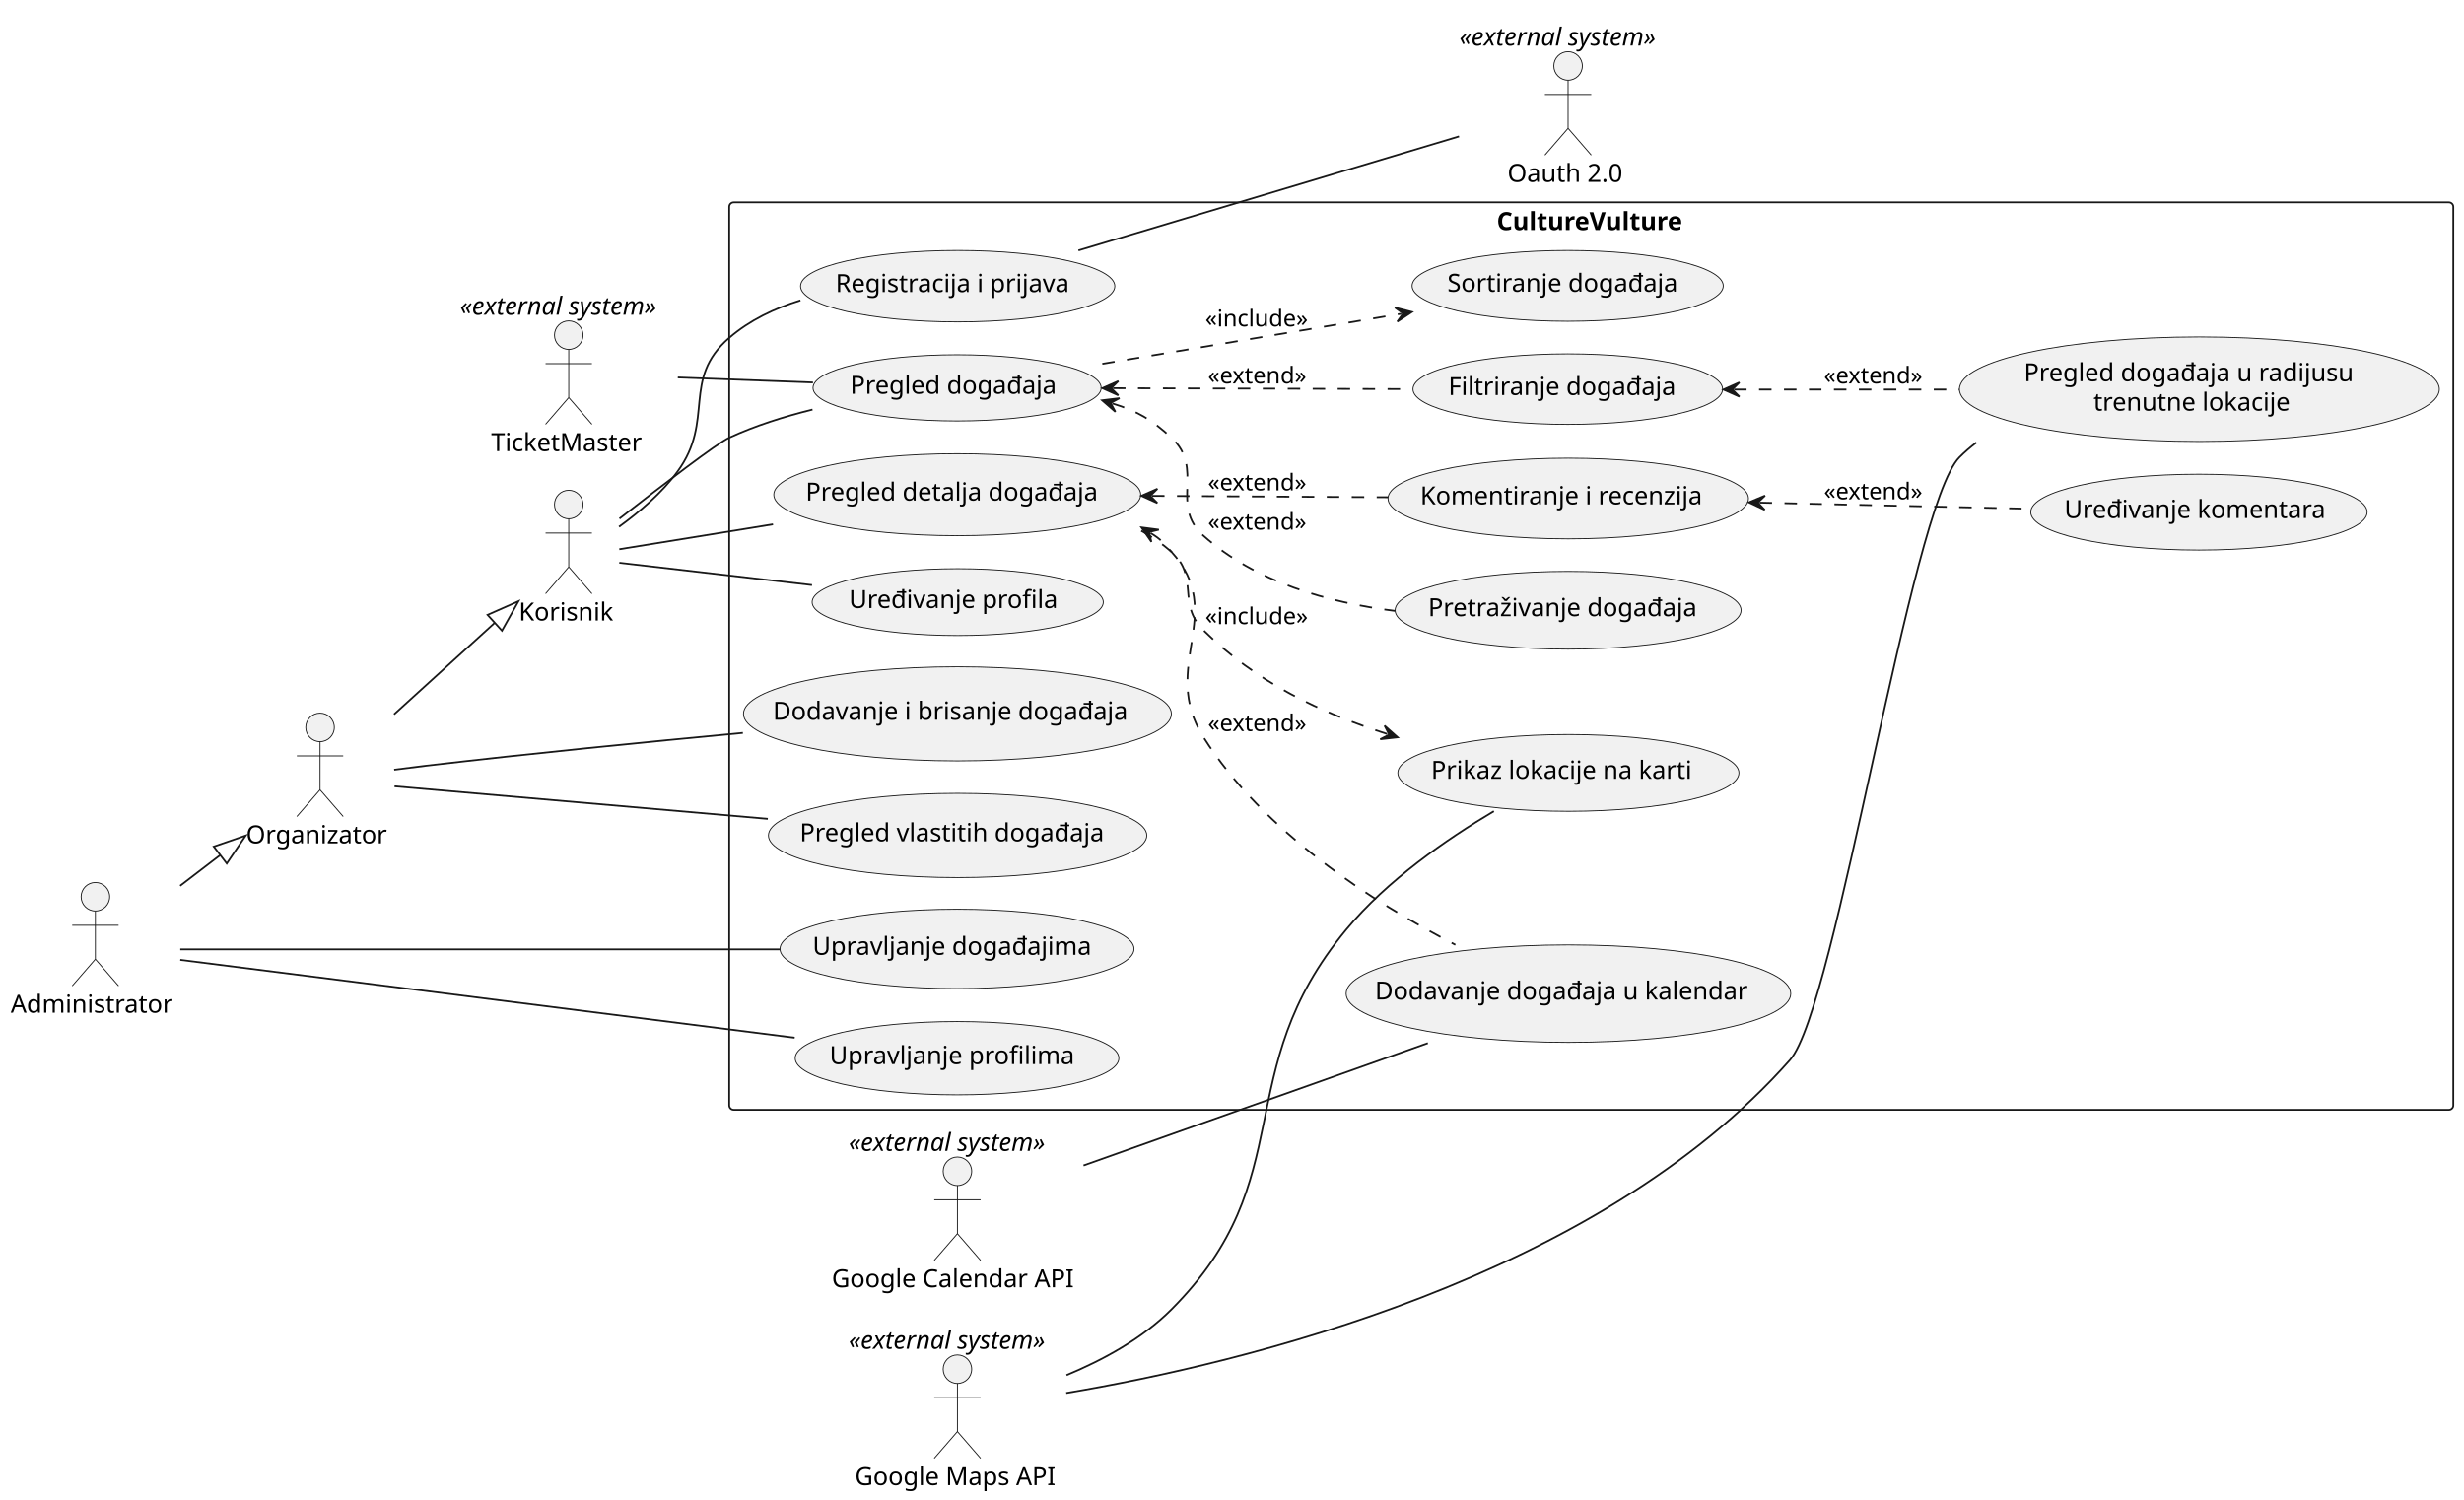
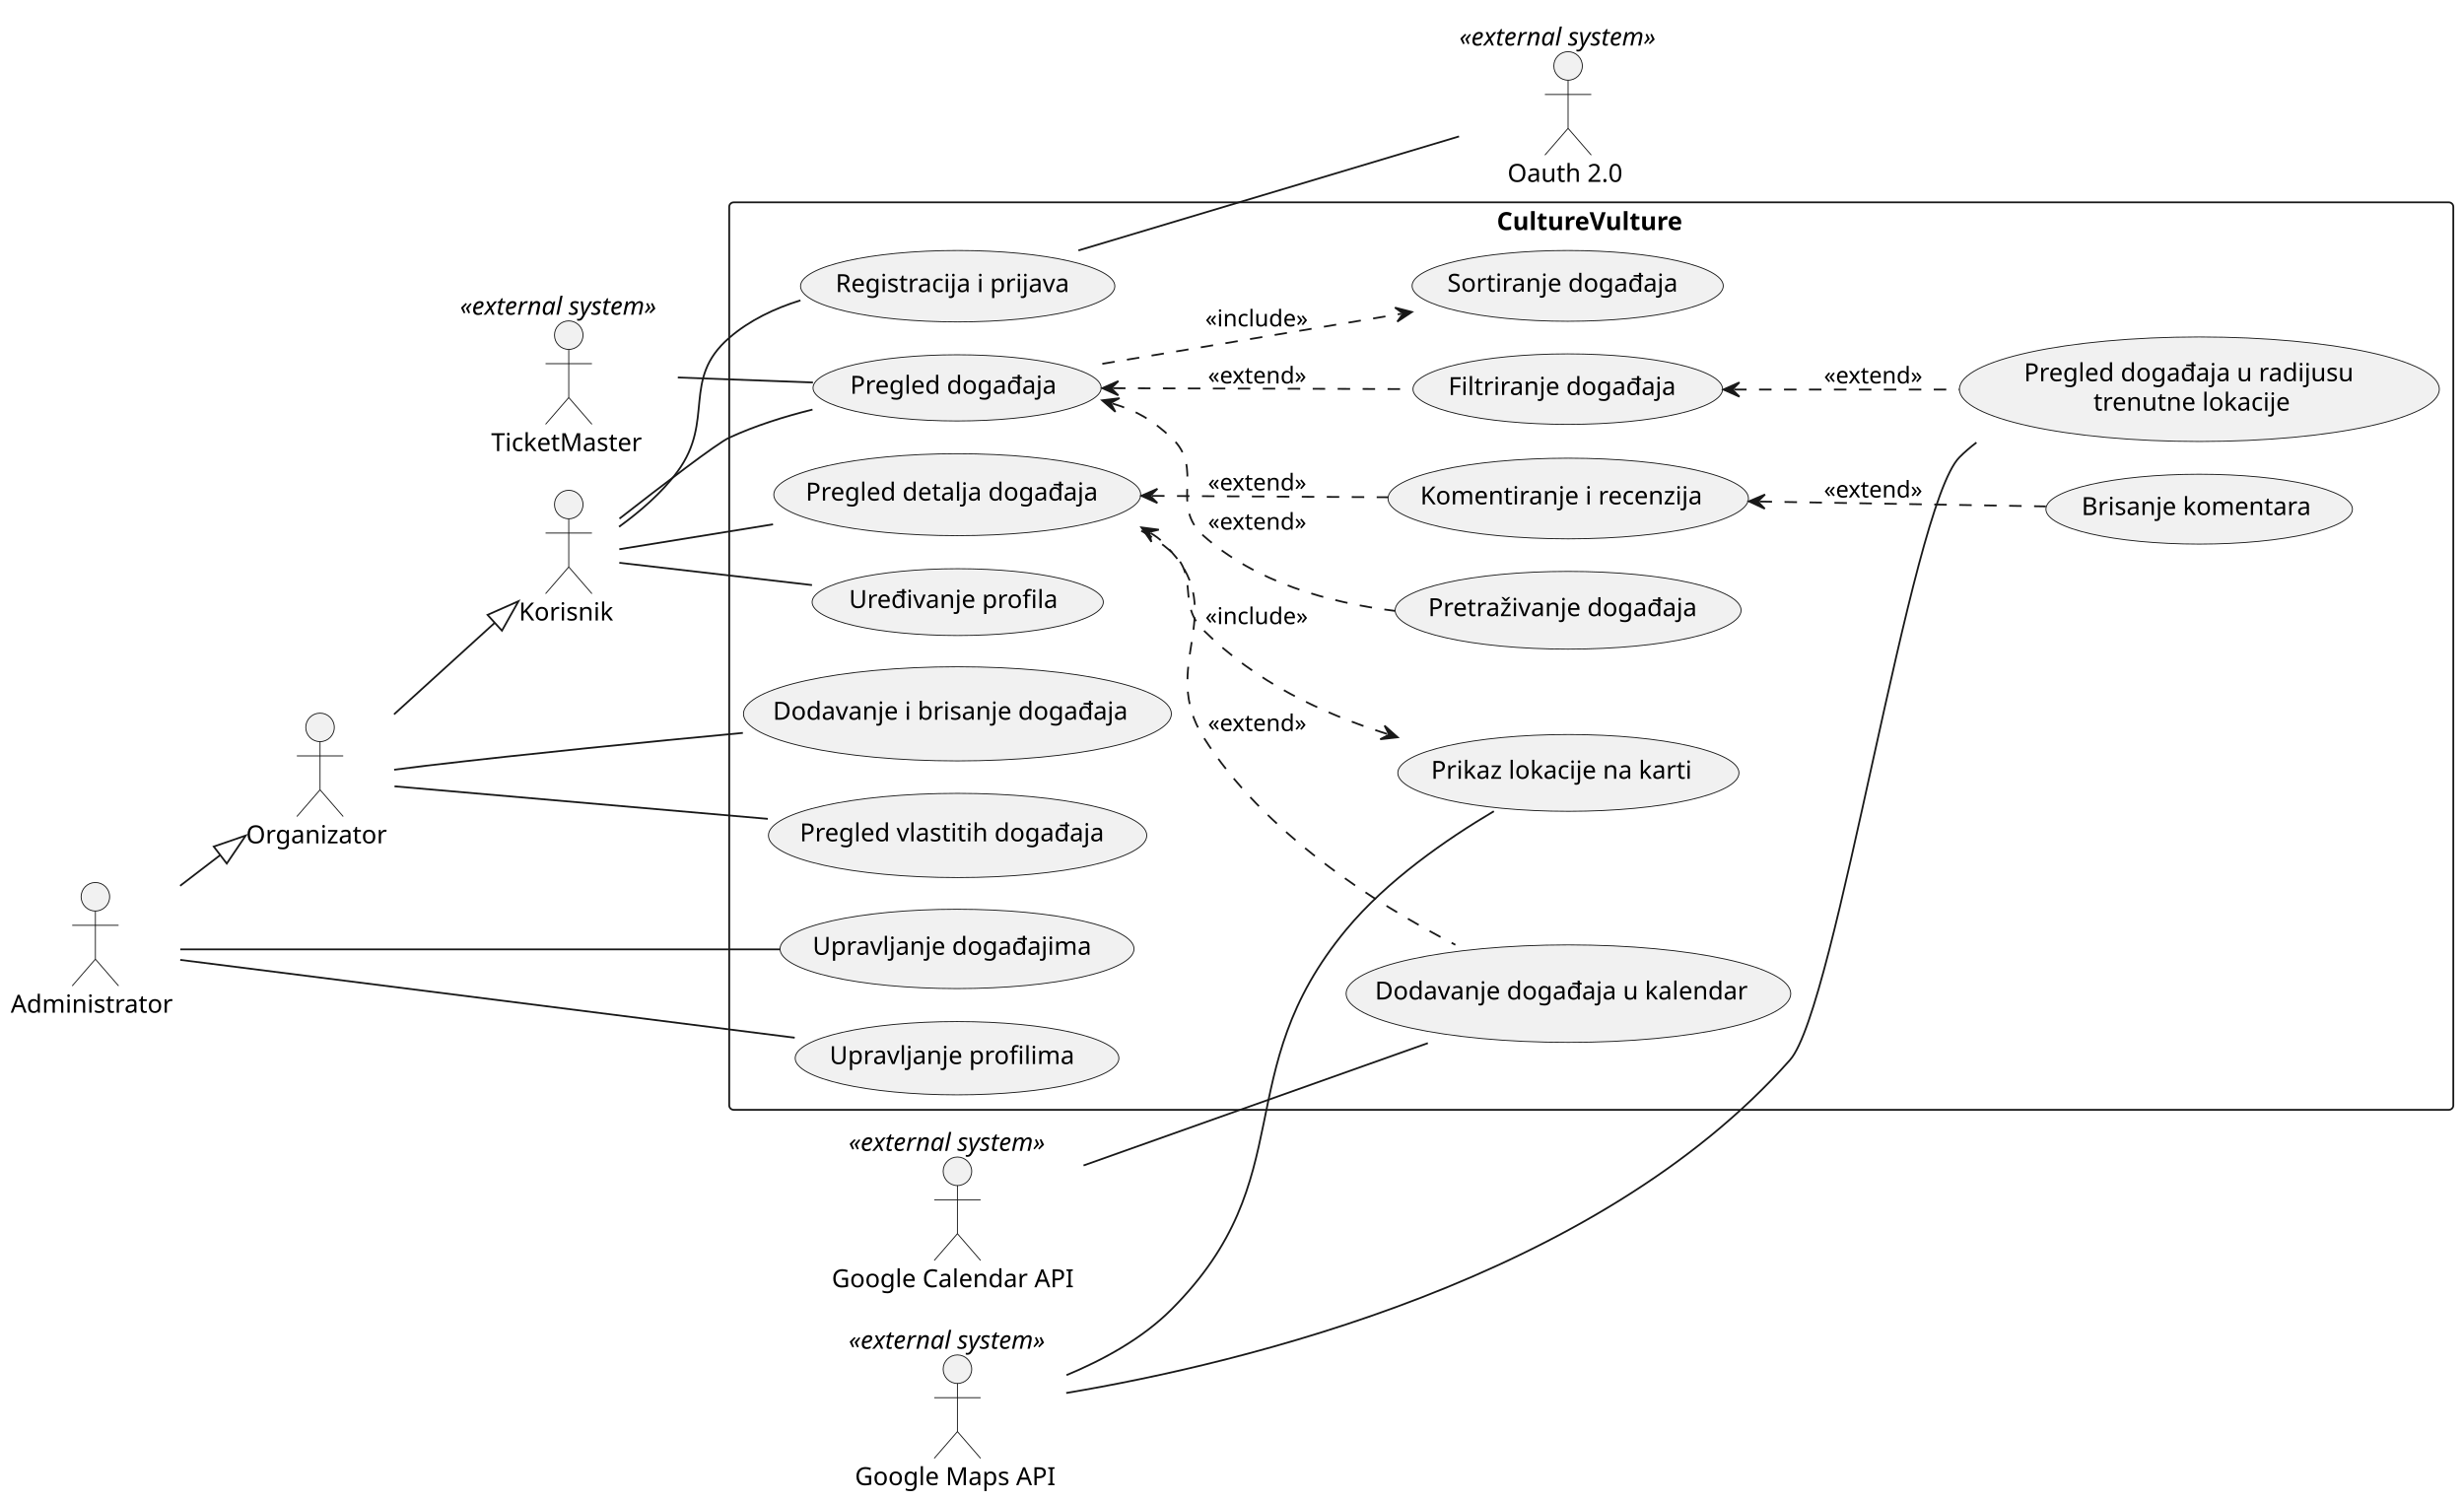
<svg xmlns="http://www.w3.org/2000/svg" contentStyleType="text/css" height="841px" preserveAspectRatio="none" style="width:1382px;height:841px;background:#FFFFFF;" version="1.1" viewBox="0 0 1382 841" width="1382px" zoomAndPan="magnify">
  <defs />
  <g>
    <g id="cluster_CultureVulture">
      <rect fill="none" height="509" rx="2.5" ry="2.5" style="stroke:#181818;stroke-width:1.0;" width="967" x="409" y="113.5" />
      <text fill="#000000" font-family="sans-serif" font-size="14" font-weight="bold" lengthAdjust="spacing" textLength="106" x="839.5" y="129.035">CultureVulture</text>
    </g>
    <g id="elem_Korisnik">
      <ellipse cx="319" cy="283" fill="#F1F1F1" rx="8" ry="8" style="stroke:#181818;stroke-width:0.5;" />
      <path d="M319,291 L319,318 M306,299 L332,299 M319,318 L306,333 M319,318 L332,333 " fill="none" style="stroke:#181818;stroke-width:0.5;" />
      <text fill="#000000" font-family="sans-serif" font-size="14" lengthAdjust="spacing" textLength="56" x="291" y="348.035">Korisnik</text>
    </g>
    <g id="elem_Organizator">
      <ellipse cx="179.5" cy="408" fill="#F1F1F1" rx="8" ry="8" style="stroke:#181818;stroke-width:0.5;" />
      <path d="M179.5,416 L179.5,443 M166.5,424 L192.5,424 M179.5,443 L166.5,458 M179.5,443 L192.5,458 " fill="none" style="stroke:#181818;stroke-width:0.5;" />
      <text fill="#000000" font-family="sans-serif" font-size="14" lengthAdjust="spacing" textLength="83" x="138" y="473.035">Organizator</text>
    </g>
    <g id="elem_Administrator">
      <ellipse cx="53.5" cy="503" fill="#F1F1F1" rx="8" ry="8" style="stroke:#181818;stroke-width:0.5;" />
      <path d="M53.5,511 L53.5,538 M40.5,519 L66.5,519 M53.5,538 L40.5,553 M53.5,538 L66.5,553 " fill="none" style="stroke:#181818;stroke-width:0.5;" />
      <text fill="#000000" font-family="sans-serif" font-size="14" lengthAdjust="spacing" textLength="95" x="6" y="568.035">Administrator</text>
    </g>
    <g id="elem_OAuth">
      <ellipse cx="879.5" cy="36.988" fill="#F1F1F1" rx="8" ry="8" style="stroke:#181818;stroke-width:0.5;" />
      <path d="M879.5,44.988 L879.5,71.988 M866.5,52.988 L892.5,52.988 M879.5,71.988 L866.5,86.988 M879.5,71.988 L892.5,86.988 " fill="none" style="stroke:#181818;stroke-width:0.5;" />
      <text fill="#000000" font-family="sans-serif" font-size="14" lengthAdjust="spacing" textLength="68" x="845.5" y="102.023">Oauth 2.0</text>
      <text fill="#000000" font-family="sans-serif" font-size="14" font-style="italic" lengthAdjust="spacing" textLength="122" x="818.5" y="25.535">«external system»</text>
    </g>
    <g id="elem_TicketMaster">
      <ellipse cx="319" cy="187.988" fill="#F1F1F1" rx="8" ry="8" style="stroke:#181818;stroke-width:0.5;" />
      <path d="M319,195.988 L319,222.988 M306,203.988 L332,203.988 M319,222.988 L306,237.988 M319,222.988 L332,237.988 " fill="none" style="stroke:#181818;stroke-width:0.5;" />
      <text fill="#000000" font-family="sans-serif" font-size="14" lengthAdjust="spacing" textLength="87" x="275.5" y="253.023">TicketMaster</text>
      <text fill="#000000" font-family="sans-serif" font-size="14" font-style="italic" lengthAdjust="spacing" textLength="122" x="258" y="176.535">«external system»</text>
    </g>
    <g id="elem_Maps">
      <ellipse cx="537" cy="767.988" fill="#F1F1F1" rx="8" ry="8" style="stroke:#181818;stroke-width:0.5;" />
      <path d="M537,775.988 L537,802.988 M524,783.988 L550,783.988 M537,802.988 L524,817.988 M537,802.988 L550,817.988 " fill="none" style="stroke:#181818;stroke-width:0.5;" />
      <text fill="#000000" font-family="sans-serif" font-size="14" lengthAdjust="spacing" textLength="115" x="479.5" y="833.023">Google Maps API</text>
      <text fill="#000000" font-family="sans-serif" font-size="14" font-style="italic" lengthAdjust="spacing" textLength="122" x="476" y="756.535">«external system»</text>
    </g>
    <g id="elem_Calendar">
      <ellipse cx="537" cy="656.988" fill="#F1F1F1" rx="8" ry="8" style="stroke:#181818;stroke-width:0.5;" />
      <path d="M537,664.988 L537,691.988 M524,672.988 L550,672.988 M537,691.988 L524,706.988 M537,691.988 L550,706.988 " fill="none" style="stroke:#181818;stroke-width:0.5;" />
      <text fill="#000000" font-family="sans-serif" font-size="14" lengthAdjust="spacing" textLength="141" x="466.5" y="722.023">Google Calendar API</text>
      <text fill="#000000" font-family="sans-serif" font-size="14" font-style="italic" lengthAdjust="spacing" textLength="122" x="476" y="645.535">«external system»</text>
    </g>
    <g id="elem_UC1">
      <ellipse cx="537.143" cy="160.529" fill="#F1F1F1" rx="88.143" ry="20.029" style="stroke:#181818;stroke-width:0.5;" />
      <text fill="#000000" font-family="sans-serif" font-size="14" lengthAdjust="spacing" textLength="137" x="468.643" y="163.82">Registracija i prijava</text>
    </g>
    <g id="elem_UC2">
      <ellipse cx="879.582" cy="279.616" fill="#F1F1F1" rx="101.082" ry="22.616" style="stroke:#181818;stroke-width:0.5;" />
      <text fill="#000000" font-family="sans-serif" font-size="14" lengthAdjust="spacing" textLength="166" x="796.582" y="282.908">Komentiranje i recenzija</text>
    </g>
    <g id="elem_UC3">
      <ellipse cx="879.27" cy="160.354" fill="#F1F1F1" rx="87.27" ry="19.854" style="stroke:#181818;stroke-width:0.5;" />
      <text fill="#000000" font-family="sans-serif" font-size="14" lengthAdjust="spacing" textLength="135" x="811.77" y="163.645">Sortiranje događaja</text>
    </g>
    <g id="elem_UC4">
      <ellipse cx="537.002" cy="400.4" fill="#F1F1F1" rx="120.002" ry="26.4" style="stroke:#181818;stroke-width:0.5;" />
      <text fill="#000000" font-family="sans-serif" font-size="14" lengthAdjust="spacing" textLength="207" x="433.502" y="403.691">Dodavanje i brisanje događaja</text>
    </g>
    <g id="elem_UC5">
      <ellipse cx="879.672" cy="433.534" fill="#F1F1F1" rx="95.672" ry="21.535" style="stroke:#181818;stroke-width:0.5;" />
      <text fill="#000000" font-family="sans-serif" font-size="14" lengthAdjust="spacing" textLength="154" x="802.672" y="436.825">Prikaz lokacije na karti</text>
    </g>
    <g id="elem_UC6">
      <ellipse cx="1233.575" cy="218.315" fill="#F1F1F1" rx="134.575" ry="29.315" style="stroke:#181818;stroke-width:0.5;" />
      <text fill="#000000" font-family="sans-serif" font-size="14" lengthAdjust="spacing" textLength="193" x="1135.187" y="213.831">Pregled događaja u radijusu</text>
      <text fill="#000000" font-family="sans-serif" font-size="14" lengthAdjust="spacing" textLength="115" x="1174.187" y="230.32">trenutne lokacije</text>
    </g>
    <g id="elem_UC7">
      <ellipse cx="537.165" cy="337.733" fill="#F1F1F1" rx="81.665" ry="18.733" style="stroke:#181818;stroke-width:0.5;" />
      <text fill="#000000" font-family="sans-serif" font-size="14" lengthAdjust="spacing" textLength="122" x="476.165" y="341.024">Uređivanje profila</text>
    </g>
    <g id="elem_UC8">
      <ellipse cx="879.518" cy="342.304" fill="#F1F1F1" rx="97.018" ry="21.804" style="stroke:#181818;stroke-width:0.5;" />
      <text fill="#000000" font-family="sans-serif" font-size="14" lengthAdjust="spacing" textLength="157" x="801.018" y="345.595">Pretraživanje događaja</text>
    </g>
    <g id="elem_UC9">
      <ellipse cx="879.694" cy="557.339" fill="#F1F1F1" rx="124.694" ry="27.339" style="stroke:#181818;stroke-width:0.5;" />
      <text fill="#000000" font-family="sans-serif" font-size="14" lengthAdjust="spacing" textLength="217" x="771.194" y="560.63">Dodavanje događaja u kalendar</text>
    </g>
    <g id="elem_UC10">
      <ellipse cx="536.815" cy="217.563" fill="#F1F1F1" rx="80.815" ry="18.563" style="stroke:#181818;stroke-width:0.5;" />
      <text fill="#000000" font-family="sans-serif" font-size="14" lengthAdjust="spacing" textLength="120" x="476.815" y="220.854">Pregled događaja</text>
    </g>
    <g id="elem_UC11">
      <ellipse cx="536.771" cy="532.254" fill="#F1F1F1" rx="99.271" ry="22.254" style="stroke:#181818;stroke-width:0.5;" />
      <text fill="#000000" font-family="sans-serif" font-size="14" lengthAdjust="spacing" textLength="162" x="455.771" y="535.545">Upravljanje događajima</text>
    </g>
    <g id="elem_UC12">
      <ellipse cx="536.78" cy="593.556" fill="#F1F1F1" rx="90.78" ry="20.556" style="stroke:#181818;stroke-width:0.5;" />
      <text fill="#000000" font-family="sans-serif" font-size="14" lengthAdjust="spacing" textLength="143" x="465.28" y="596.847">Upravljanje profilima</text>
    </g>
    <g id="elem_UC13">
      <ellipse cx="536.901" cy="277.48" fill="#F1F1F1" rx="102.901" ry="22.98" style="stroke:#181818;stroke-width:0.5;" />
      <text fill="#000000" font-family="sans-serif" font-size="14" lengthAdjust="spacing" textLength="170" x="451.901" y="280.771">Pregled detalja događaja</text>
    </g>
    <g id="elem_UC14">
      <ellipse cx="879.334" cy="218.267" fill="#F1F1F1" rx="86.834" ry="19.767" style="stroke:#181818;stroke-width:0.5;" />
      <text fill="#000000" font-family="sans-serif" font-size="14" lengthAdjust="spacing" textLength="134" x="812.334" y="221.558">Filtriranje događaja</text>
    </g>
    <g id="elem_UC15">
-       <ellipse cx="1233.331" cy="287.266" fill="#F1F1F1" rx="94.331" ry="21.266" style="stroke:#181818;stroke-width:0.5;" />
-       <text fill="#000000" font-family="sans-serif" font-size="14" lengthAdjust="spacing" textLength="151" x="1157.831" y="290.557">Uređivanje komentara</text>
+       <ellipse cx="1233.465" cy="285.593" fill="#F1F1F1" rx="85.965" ry="19.593" style="stroke:#181818;stroke-width:0.5;" />
+       <text fill="#000000" font-family="sans-serif" font-size="14" lengthAdjust="spacing" textLength="132" x="1167.465" y="288.884">Brisanje komentara</text>
    </g>
    <g id="elem_UC16">
      <ellipse cx="537.099" cy="468.62" fill="#F1F1F1" rx="106.099" ry="23.62" style="stroke:#181818;stroke-width:0.5;" />
      <text fill="#000000" font-family="sans-serif" font-size="14" lengthAdjust="spacing" textLength="177" x="448.599" y="471.911">Pregled vlastitih događaja</text>
    </g>
    <polygon fill="none" points="290.814,337.215,273.459,344.883,281.531,353.762,290.814,337.215" style="stroke:#181818;stroke-width:1.0;" />
    <path d="M221.011,400.672 C243.508,380.22 257.57,367.436 277.495,349.323 " fill="none" style="stroke:#181818;stroke-width:1.0;" />
    <polygon fill="none" points="137.823,468.664,119.885,474.848,127.183,484.374,137.823,468.664" style="stroke:#181818;stroke-width:1.0;" />
    <path d="M101.026,496.855 C113.121,487.589 111.767,488.626 123.534,479.611 " fill="none" style="stroke:#181818;stroke-width:1.0;" />
    <path d="M347.212,295.462 C358.579,287.244 371.168,276.55 380,264.5 C401.127,235.675 381.971,212.881 409,189.5 C420.375,179.661 434.409,172.976 448.955,168.471 " fill="none" style="stroke:#181818;stroke-width:1.0;" />
    <path d="M604.866,140.47 C666.939,121.875 758.522,94.441 818.347,76.519 " fill="none" style="stroke:#181818;stroke-width:1.0;" />
    <path d="M380.168,211.728 C403.636,212.598 430.88,213.607 455.963,214.536 " fill="none" style="stroke:#181818;stroke-width:1.0;" />
    <path d="M347.449,290.905 C371.001,272.533 402.192,248.632 409,245.5 C423.563,238.801 439.817,233.664 455.704,229.738 " fill="none" style="stroke:#181818;stroke-width:1.0;" />
    <polygon fill="#181818" points="618.263,217.736,627.251,221.762,623.263,217.75,627.274,213.762,618.263,217.736" style="stroke:#181818;stroke-width:1.0;" />
    <path d="M624.263,217.753 C676.562,217.907 738.76,218.09 792.222,218.247 " fill="none" style="stroke:#181818;stroke-width:1.0;stroke-dasharray:7.0,7.0;" />
    <text fill="#000000" font-family="sans-serif" font-size="13" lengthAdjust="spacing" textLength="57" x="677.5" y="215.068">«extend»</text>
    <polygon fill="#181818" points="966.609,218.5,975.609,222.5,971.609,218.5,975.609,214.5,966.609,218.5" style="stroke:#181818;stroke-width:1.0;" />
    <path d="M972.609,218.5 C1012.4,218.5 1054.57,218.5 1098.919,218.5 " fill="none" style="stroke:#181818;stroke-width:1.0;stroke-dasharray:7.0,7.0;" />
    <text fill="#000000" font-family="sans-serif" font-size="13" lengthAdjust="spacing" textLength="57" x="1023" y="215.068">«extend»</text>
    <polygon fill="#181818" points="618.151,224.545,625.588,231.001,622.932,226.006,627.927,223.35,618.151,224.545" style="stroke:#181818;stroke-width:1.0;" />
    <path d="M623.889,226.299 C638.136,230.654 646.135,235.523 657,245.5 C675.945,262.896 655.817,283.367 675,300.5 C704.125,326.513 745.005,338.037 782.492,342.673 " fill="none" style="stroke:#181818;stroke-width:1.0;stroke-dasharray:7.0,7.0;" />
    <text fill="#000000" font-family="sans-serif" font-size="13" lengthAdjust="spacing" textLength="57" x="677.5" y="297.068">«extend»</text>
    <polygon fill="#181818" points="791.92,174.994,782.383,172.534,786.989,175.819,783.704,180.425,791.92,174.994" style="stroke:#181818;stroke-width:1.0;" />
    <path d="M618.263,204.064 C670.464,195.325 732.587,184.926 786.002,175.984 " fill="none" style="stroke:#181818;stroke-width:1.0;stroke-dasharray:7.0,7.0;" />
    <text fill="#000000" font-family="sans-serif" font-size="13" lengthAdjust="spacing" textLength="60" x="676" y="183.068">«include»</text>
    <path d="M347.356,308.067 C369.38,304.499 401.797,299.246 433.57,294.098 " fill="none" style="stroke:#181818;stroke-width:1.0;" />
    <polygon fill="#181818" points="783.92,413.567,776.555,407.028,779.155,412.052,774.131,414.652,783.92,413.567" style="stroke:#181818;stroke-width:1.0;" />
    <path d="M640.092,297.726 C646.154,301.077 651.865,304.973 657,309.5 C672.849,323.473 659.957,338.663 675,353.5 C704.595,382.69 740.386,399.728 778.202,411.749 " fill="none" style="stroke:#181818;stroke-width:1.0;stroke-dasharray:7.0,7.0;" />
    <text fill="#000000" font-family="sans-serif" font-size="13" lengthAdjust="spacing" textLength="60" x="676" y="350.068">«include»</text>
    <polygon fill="#181818" points="640.161,278.1,649.138,282.153,645.161,278.129,649.185,274.153,640.161,278.1" style="stroke:#181818;stroke-width:1.0;" />
    <path d="M646.161,278.135 C689.943,278.392 734.917,278.657 778.462,278.912 " fill="none" style="stroke:#181818;stroke-width:1.0;stroke-dasharray:7.0,7.0;" />
    <text fill="#000000" font-family="sans-serif" font-size="13" lengthAdjust="spacing" textLength="57" x="677.5" y="275.068">«extend»</text>
-     <polygon fill="#181818" points="980.898,281.782,989.805,285.985,985.897,281.895,989.987,277.987,980.898,281.782" style="stroke:#181818;stroke-width:1.0;" />
-     <path d="M986.896,281.918 C1036.58,283.047 1090.19,284.266 1138.914,285.373 " fill="none" style="stroke:#181818;stroke-width:1.0;stroke-dasharray:7.0,7.0;" />
-     <text fill="#000000" font-family="sans-serif" font-size="13" lengthAdjust="spacing" textLength="57" x="1023" y="280.068">«extend»</text>
+     <polygon fill="#181818" points="980.898,281.211,989.828,285.364,985.897,281.296,989.965,277.365,980.898,281.211" style="stroke:#181818;stroke-width:1.0;" />
+     <path d="M986.897,281.314 C1039.527,282.211 1097.295,283.195 1147.463,284.05 " fill="none" style="stroke:#181818;stroke-width:1.0;stroke-dasharray:7.0,7.0;" />
+     <text fill="#000000" font-family="sans-serif" font-size="13" lengthAdjust="spacing" textLength="57" x="1023" y="279.068">«extend»</text>
    <polygon fill="#181818" points="640.198,295.835,645.798,303.938,644.467,298.44,649.965,297.108,640.198,295.835" style="stroke:#181818;stroke-width:1.0;" />
    <path d="M645.32,298.96 C651.519,302.742 652.097,304.127 657,309.5 C688.621,344.149 649.956,373.835 675,413.5 C708.62,466.748 769.76,505.984 816.278,529.936 " fill="none" style="stroke:#181818;stroke-width:1.0;stroke-dasharray:7.0,7.0;" />
    <text fill="#000000" font-family="sans-serif" font-size="13" lengthAdjust="spacing" textLength="57" x="677.5" y="410.068">«extend»</text>
    <path d="M347.356,315.666 C374.488,318.807 417.395,323.773 455.438,328.176 " fill="none" style="stroke:#181818;stroke-width:1.0;" />
    <path d="M598.186,771.319 C618.811,762.761 640.76,750.768 657,734.5 C730.621,660.752 688.552,601.772 755,521.5 C777.915,493.817 811.505,470.637 837.872,455.027 " fill="none" style="stroke:#181818;stroke-width:1.0;" />
    <path d="M598.028,781.342 C697.306,764.639 895.485,717.172 1004,594.5 C1029.847,565.281 1071.461,284.13 1099,256.5 C1101.977,253.513 1105.171,250.757 1108.538,248.214 " fill="none" style="stroke:#181818;stroke-width:1.0;" />
    <path d="M607.727,653.722 C663.859,633.775 742.705,605.756 800.845,585.096 " fill="none" style="stroke:#181818;stroke-width:1.0;" />
    <path d="M221.071,431.746 C227.078,430.954 233.197,430.18 239,429.5 C297.402,422.658 362.399,416.182 416.662,411.093 " fill="none" style="stroke:#181818;stroke-width:1.0;" />
    <path d="M221.28,441.056 C271.982,445.477 360.409,453.188 430.646,459.313 " fill="none" style="stroke:#181818;stroke-width:1.0;" />
    <path d="M101.106,532.5 C178.4,532.5 334.749,532.5 437.393,532.5 " fill="none" style="stroke:#181818;stroke-width:1.0;" />
    <path d="M101.106,538.404 C180.524,548.466 343.402,569.1 445.731,582.064 " fill="none" style="stroke:#181818;stroke-width:1.0;" />
  </g>
</svg>
